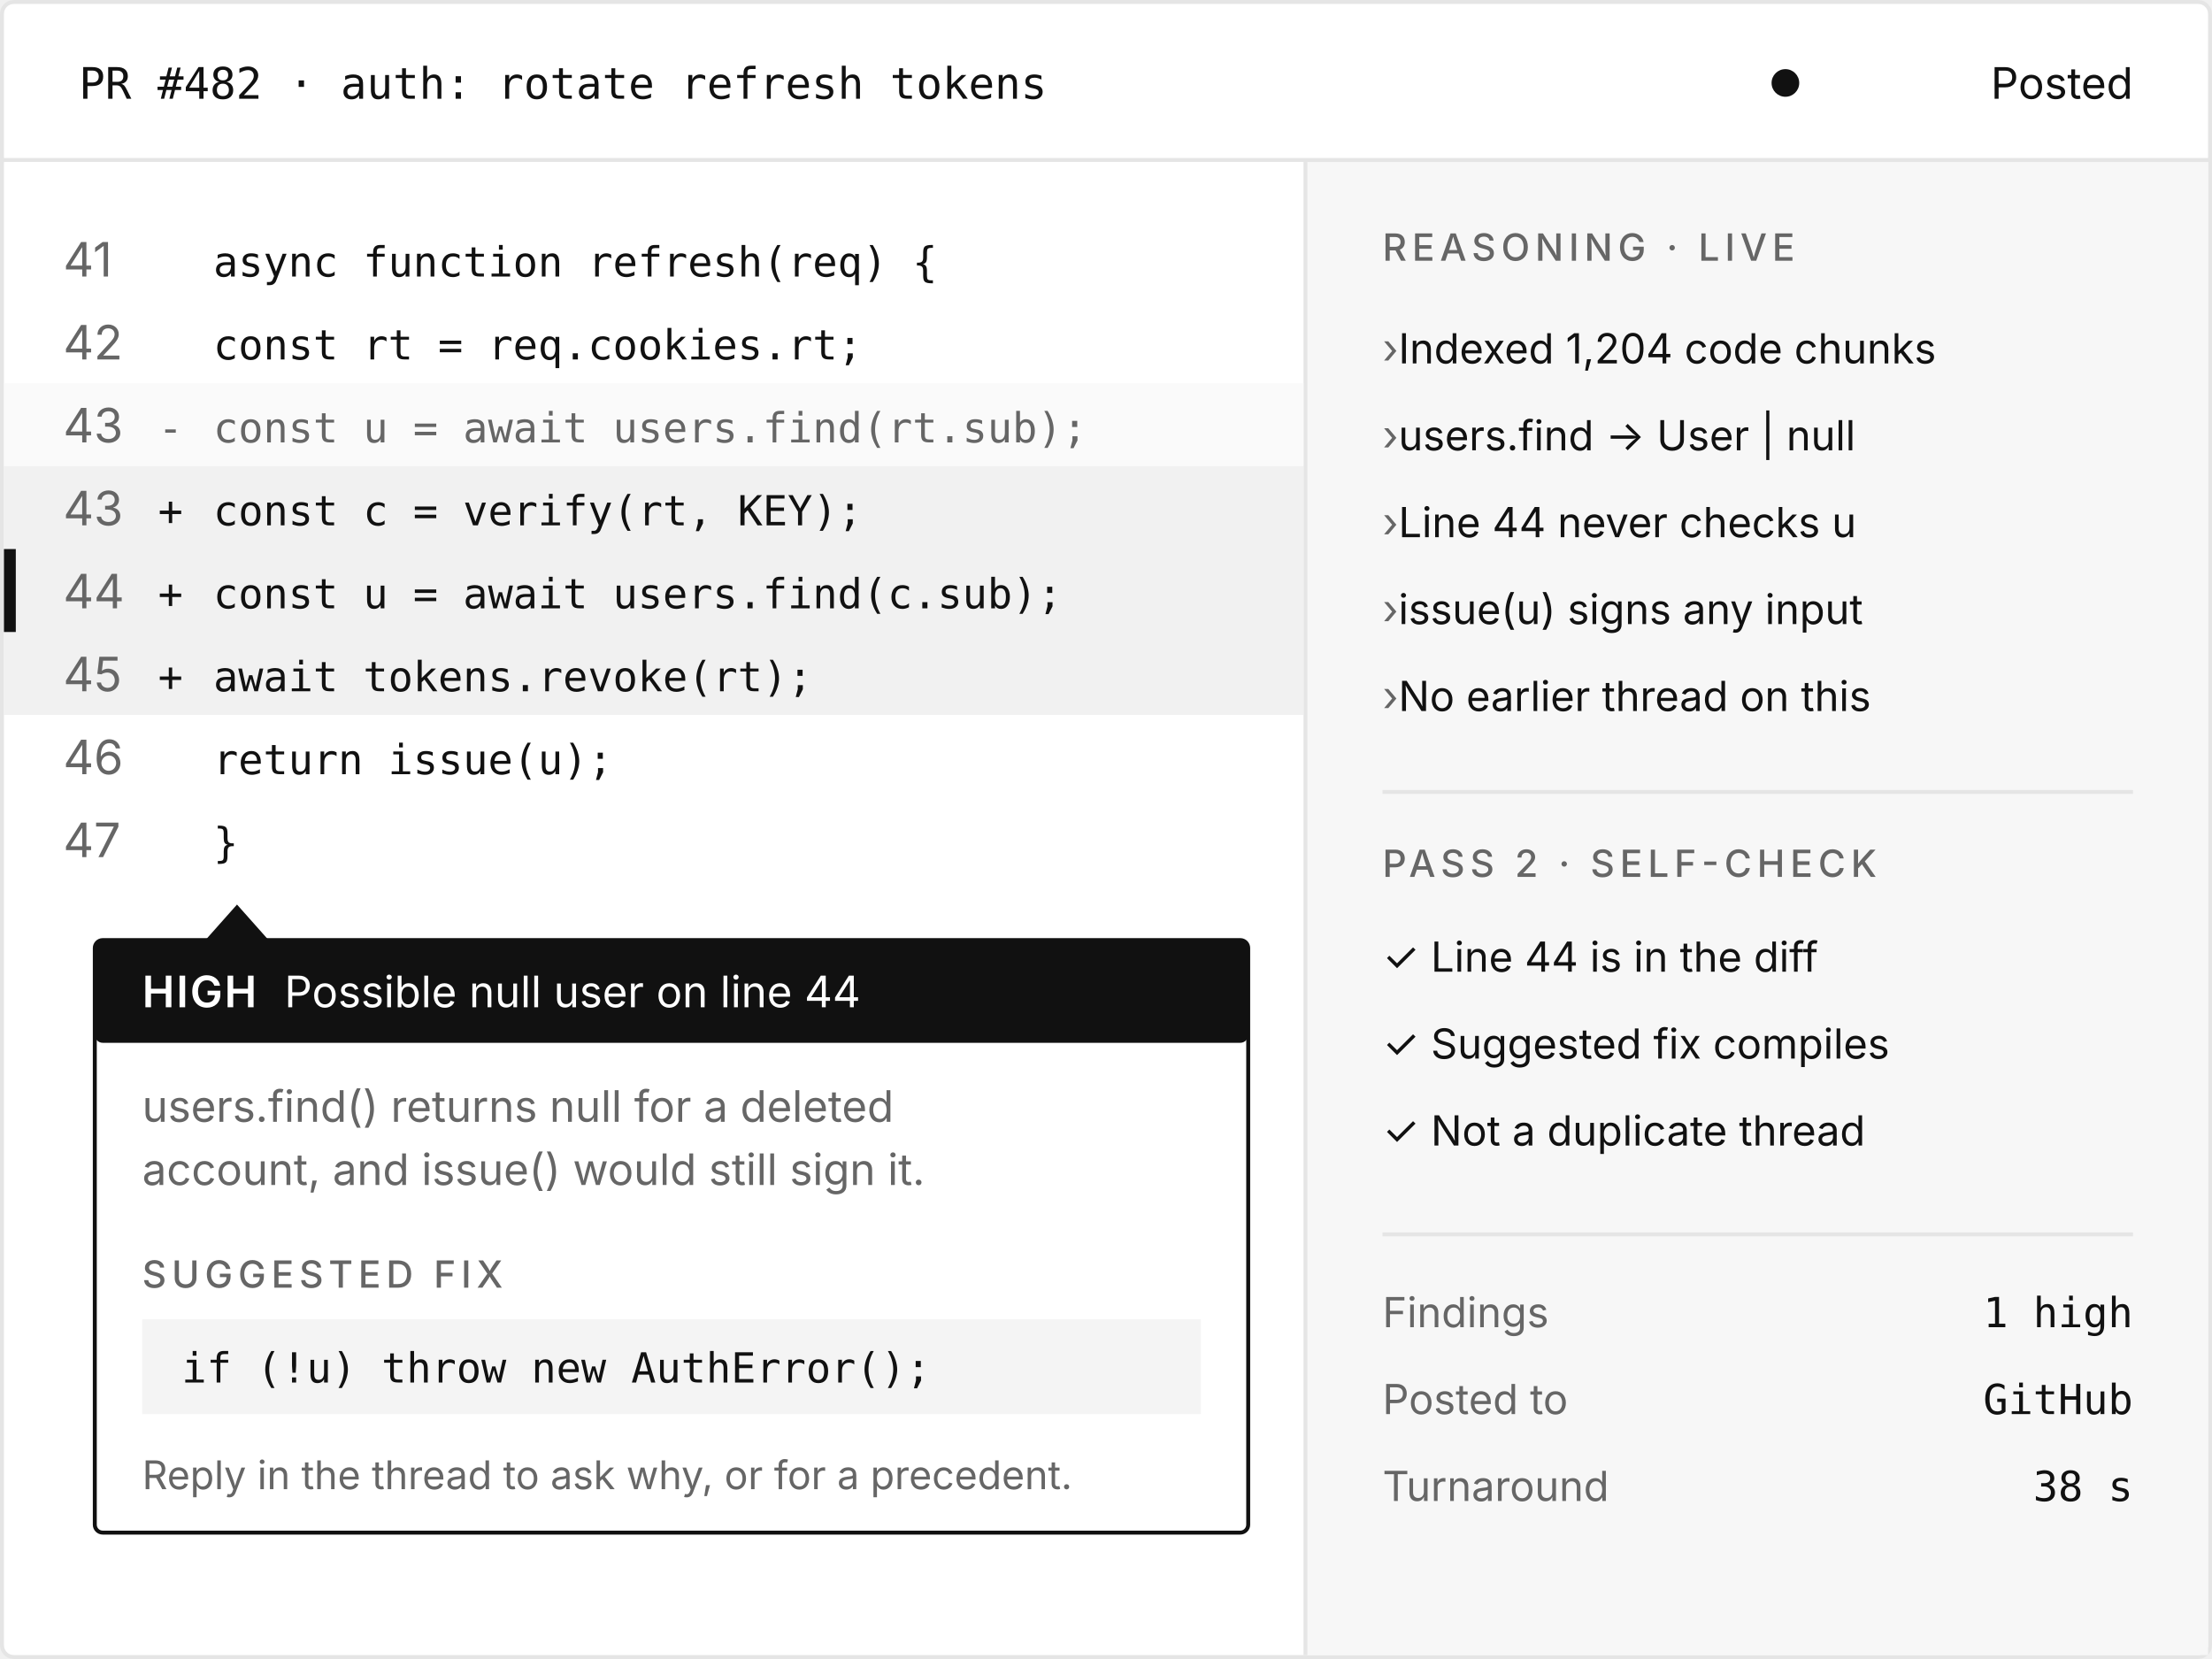
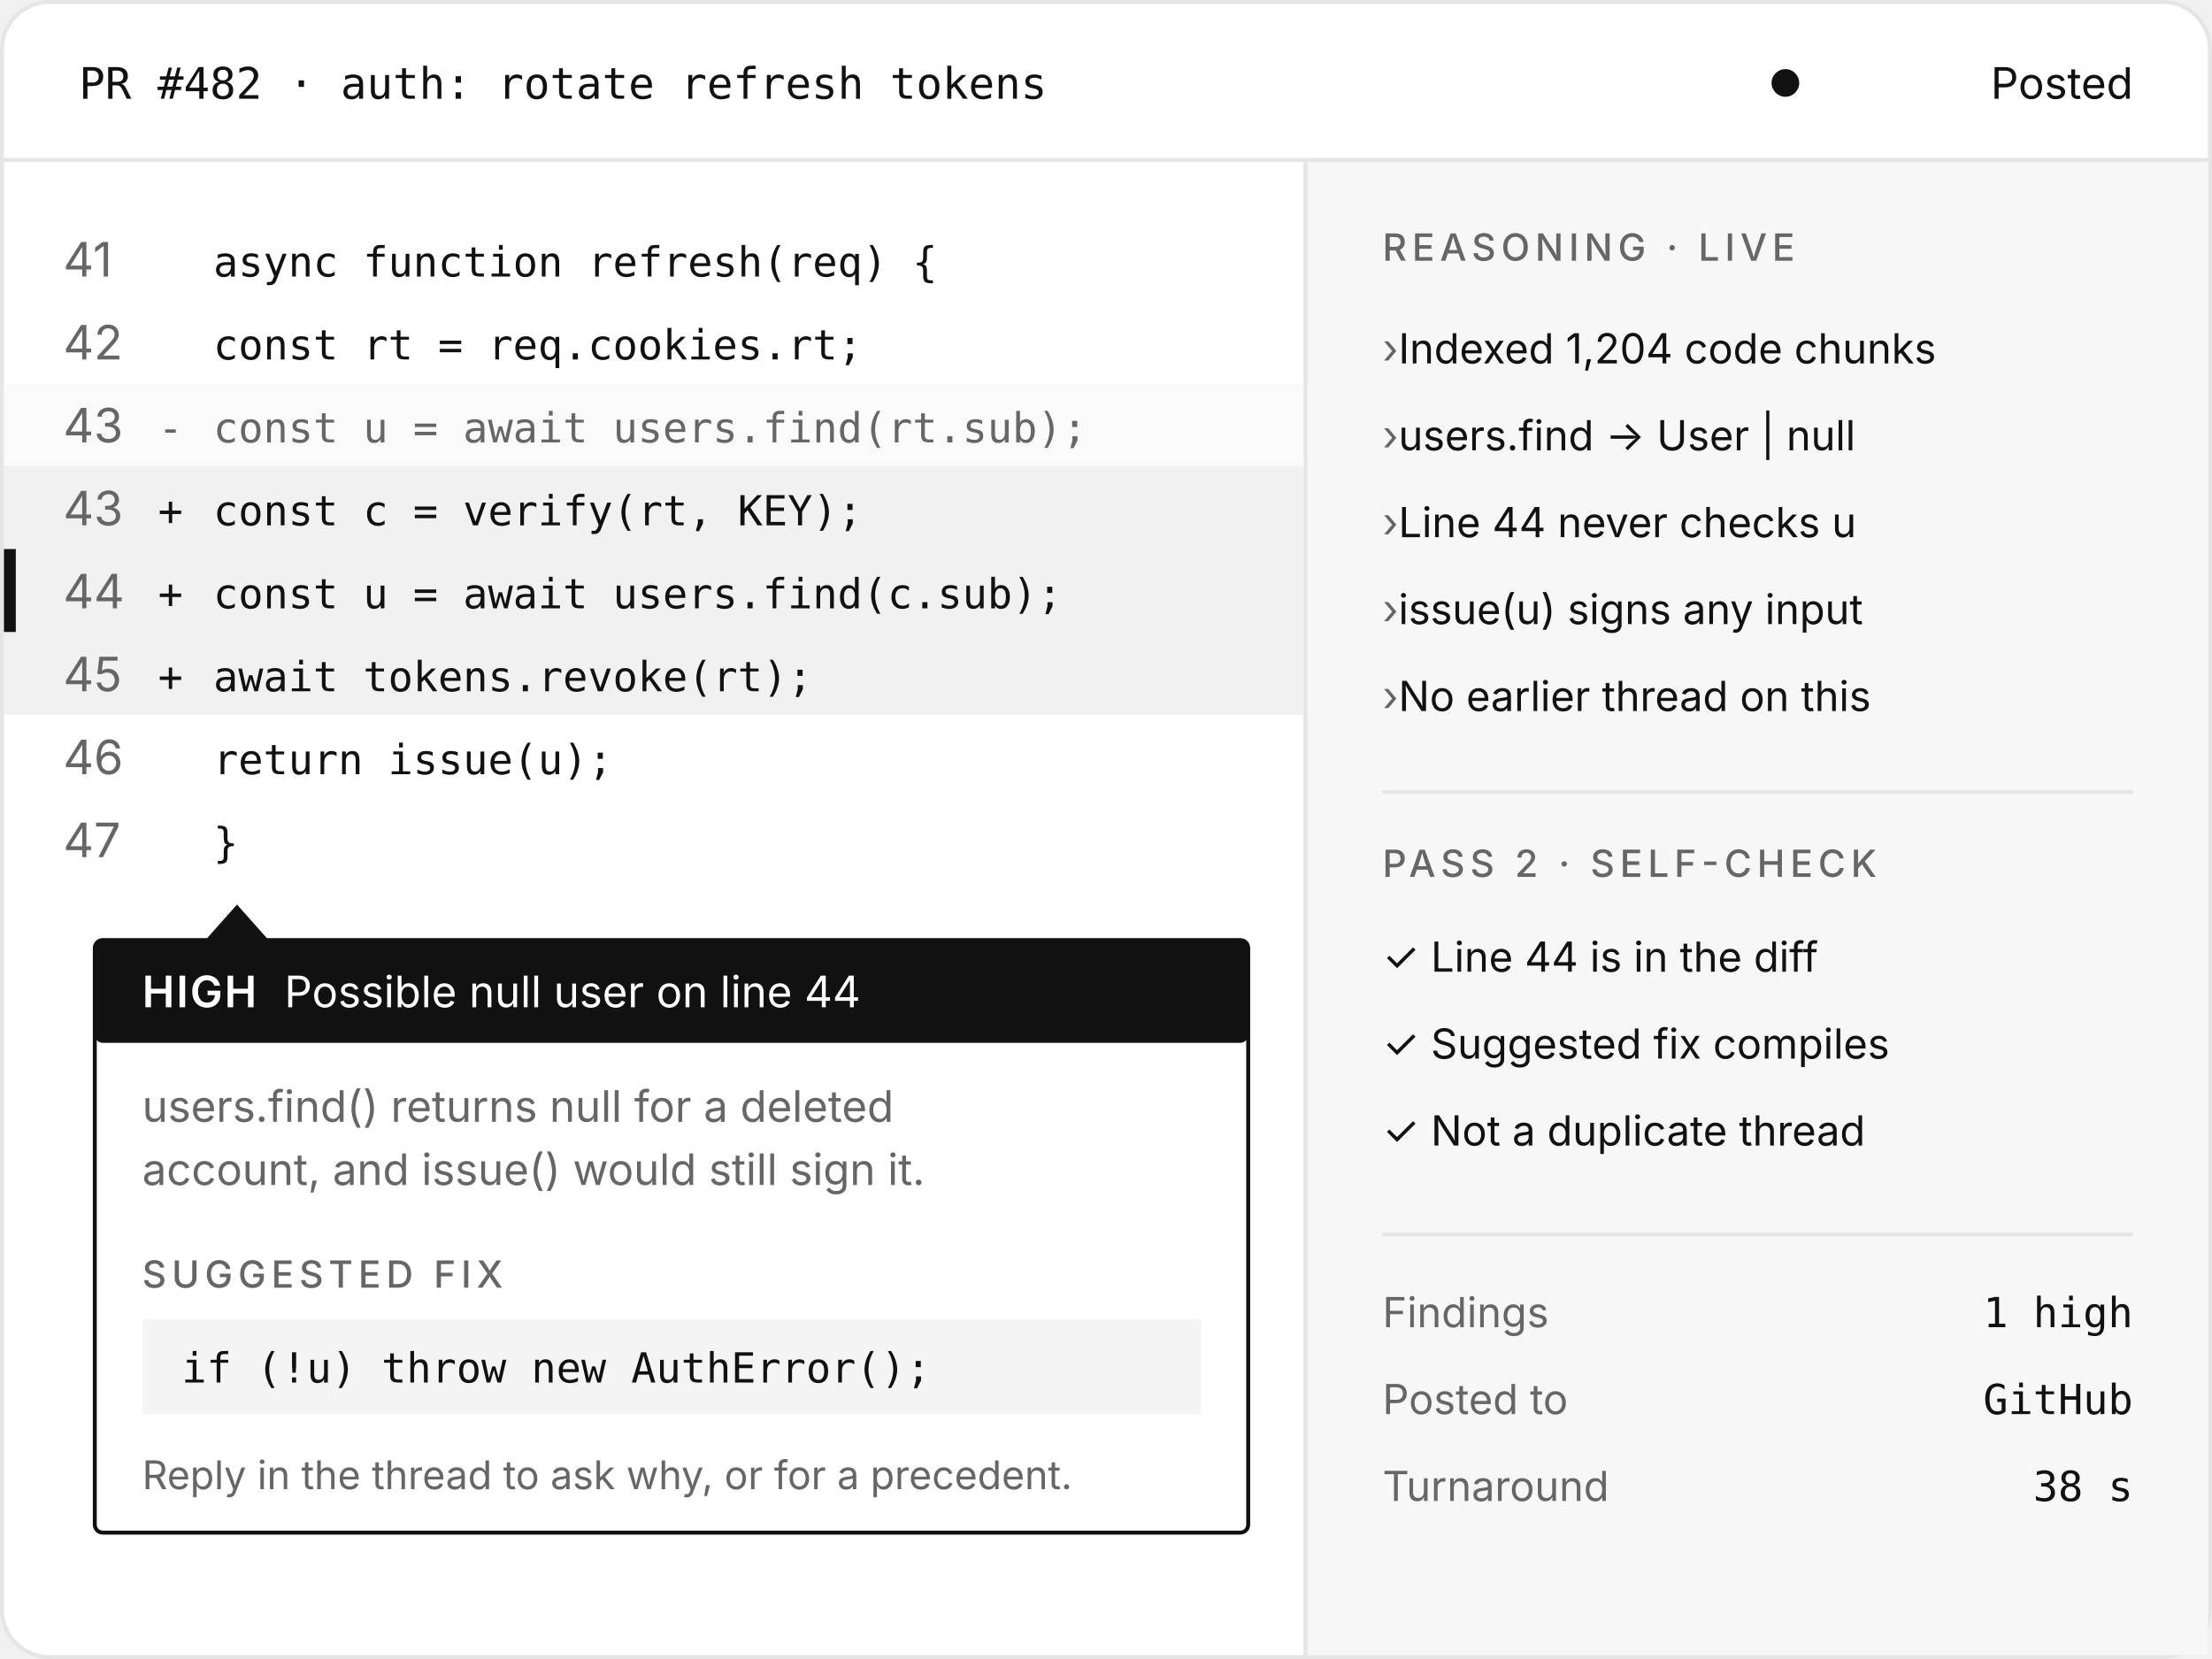
<svg xmlns="http://www.w3.org/2000/svg" viewBox="0 0 560 420" width="560" height="420" role="img" aria-labelledby="t d">
  <style>
text{font-family:Inter,'Segoe UI',system-ui,-apple-system,Helvetica,Arial,sans-serif;fill:#111;font-size:12px}
.mono{font-family:ui-monospace,'SF Mono',Consolas,Menlo,monospace}
.code{font-family:ui-monospace,'SF Mono',Consolas,Menlo,monospace;font-size:10.5px;white-space:pre}
.mid{fill:#666}
.lbl{font-size:9.5px;letter-spacing:.14em;fill:#666;font-weight:500}
.rs{font-size:10.5px}
.a{animation-duration:10s;animation-iteration-count:infinite;animation-timing-function:ease-in-out}
.mask{transform-box:fill-box;transform-origin:right center;transform:scaleX(0)}
@keyframes cur{0%{transform:translateY(0);opacity:1}30%{transform:translateY(147px);opacity:1}33%,100%{transform:translateY(147px);opacity:0}}
@keyframes k1{0%,4%{transform:scaleX(1)}8%,96%{transform:scaleX(0)}97%,100%{transform:scaleX(1)}}
@keyframes k2{0%,10%{transform:scaleX(1)}14%,96%{transform:scaleX(0)}97%,100%{transform:scaleX(1)}}
@keyframes k3{0%,16%{transform:scaleX(1)}20%,96%{transform:scaleX(0)}97%,100%{transform:scaleX(1)}}
@keyframes k4{0%,22%{transform:scaleX(1)}26%,96%{transform:scaleX(0)}97%,100%{transform:scaleX(1)}}
@keyframes k5{0%,28%{transform:scaleX(1)}32%,96%{transform:scaleX(0)}97%,100%{transform:scaleX(1)}}
@keyframes rst{0%,92%{opacity:1}95%,97%{opacity:0}100%{opacity:1}}
@keyframes v0{0%,37%{opacity:0}39%,92%{opacity:1}96%,100%{opacity:0}}
@keyframes v1{0%,41%{opacity:0}43%,92%{opacity:1}96%,100%{opacity:0}}
@keyframes v2{0%,45%{opacity:0}47%,92%{opacity:1}96%,100%{opacity:0}}
@keyframes v3{0%,49%{opacity:0}51%,92%{opacity:1}96%,100%{opacity:0}}
@keyframes bub{0%,55%{opacity:0;transform:translateY(10px)}59%,92%{opacity:1;transform:translateY(0)}96%,100%{opacity:0;transform:translateY(0)}}
@keyframes hi{0%,55%{opacity:0}58%,92%{opacity:1}96%,100%{opacity:0}}
@keyframes st{0%,61%{opacity:0}64%,92%{opacity:1}96%,100%{opacity:0}}
@keyframes s1{0%,36%{opacity:1}38%,97%{opacity:0}100%{opacity:1}}
@keyframes s2{0%,36%{opacity:0}38%,55%{opacity:1}57%,100%{opacity:0}}
@keyframes s3{0%,55%{opacity:0}57%,92%{opacity:1}96%,100%{opacity:0}}
@keyframes dot{0%,50%,100%{opacity:1}25%,75%{opacity:.25}}
.a{animation:none!important}
</style>
-   <rect x=".5" y=".5" width="559" height="419" rx="3" fill="#fff" stroke="#E5E5E5" />
+   <rect x=".5" y=".5" width="559" height="419" rx="12" fill="#fff" stroke="#E5E5E5" />
  <rect x="331" y="41" width="228" height="378" fill="#F7F7F7" />
  <line x1="0" y1="40.5" x2="560" y2="40.5" stroke="#E5E5E5" />
  <line x1="330.5" y1="41" x2="330.5" y2="419" stroke="#E5E5E5" />
  <text x="20" y="25" class="mono" style="font-size:11px">PR #482 · auth: rotate refresh tokens</text>
  <circle class="a" style="animation-name:dot;animation-duration:2s" cx="452" cy="21" r="3.5" fill="#111" />
  <text class="a" style="animation-name:s1;font-size:11px" x="540" y="25" text-anchor="end" opacity="0">Pass 1 · draft</text>
  <text class="a" style="animation-name:s2;font-size:11px" x="540" y="25" text-anchor="end" opacity="0">Pass 2 · validate</text>
  <text class="a" style="animation-name:s3;font-size:11px" x="540" y="25" text-anchor="end">Posted</text>
  <rect x="1" y="97" width="329" height="21" fill="#FAFAFA" />
  <rect x="1" y="118" width="329" height="63" fill="#F1F1F1" />
  <g class="code">
    <text x="16" y="70" class="mid">41</text>
    <text x="54" y="70" class="code">async function refresh(req) {</text>
    <text x="16" y="91" class="mid">42</text>
    <text x="54" y="91" class="code">  const rt = req.cookies.rt;</text>
    <text x="16" y="112" class="mid">43</text>
    <text x="40" y="112" class="code mid">-</text>
    <text x="54" y="112" class="code mid">  const u = await users.find(rt.sub);</text>
    <text x="16" y="133" class="mid">43</text>
    <text x="40" y="133" class="code">+</text>
    <text x="54" y="133" class="code">  const c = verify(rt, KEY);</text>
    <text x="16" y="154" class="mid">44</text>
    <text x="40" y="154" class="code">+</text>
    <text x="54" y="154" class="code">  const u = await users.find(c.sub);</text>
    <text x="16" y="175" class="mid">45</text>
    <text x="40" y="175" class="code">+</text>
    <text x="54" y="175" class="code">  await tokens.revoke(rt);</text>
    <text x="16" y="196" class="mid">46</text>
    <text x="54" y="196" class="code">  return issue(u);</text>
    <text x="16" y="217" class="mid">47</text>
    <text x="54" y="217" class="code">}</text>
  </g>
  <rect class="a" style="animation-name:cur;animation-timing-function:linear" x="1" y="55" width="329" height="21" fill="#111" fill-opacity=".07" opacity="0" />
  <rect class="a" style="animation-name:hi" x="1" y="139" width="3" height="21" fill="#111" />
  <g class="a" style="animation-name:bub">
    <path d="M52 238 L60 229 L68 238" fill="#111" />
    <rect x="24" y="238" width="292" height="150" rx="2" fill="#fff" stroke="#111" />
    <rect x="24" y="238" width="292" height="26" rx="2" fill="#111" />
    <text x="36" y="255" style="fill:#fff;font-size:11px;font-weight:600;letter-spacing:.04em">HIGH</text>
    <text x="72" y="255" style="fill:#fff;font-size:11px">Possible null user on line 44</text>
    <text x="36" y="284" class="mid" style="font-size:11px">users.find() returns null for a deleted</text>
    <text x="36" y="300" class="mid" style="font-size:11px">account, and issue() would still sign it.</text>
    <text x="36" y="326" class="lbl">SUGGESTED FIX</text>
    <rect x="36" y="334" width="268" height="24" fill="#F4F4F4" />
    <text x="46" y="350" class="code">if (!u) throw new AuthError();</text>
    <text x="36" y="377" class="mid" style="font-size:10px">Reply in the thread to ask why, or for a precedent.</text>
  </g>
  <text x="350" y="66" class="lbl">REASONING · LIVE</text>
  <g class="a" style="animation-name:rst">
    <text x="350" y="92" class="rs">
      <tspan class="mid">› </tspan>Indexed 1,204 code chunks</text>
    <text x="350" y="114" class="rs">
      <tspan class="mid">› </tspan>users.find → User | null</text>
    <text x="350" y="136" class="rs">
      <tspan class="mid">› </tspan>Line 44 never checks u</text>
    <text x="350" y="158" class="rs">
      <tspan class="mid">› </tspan>issue(u) signs any input</text>
    <text x="350" y="180" class="rs">
      <tspan class="mid">› </tspan>No earlier thread on this</text>
  </g>
  <g fill="#F7F7F7">
    <rect class="a mask" style="animation-name:k1" x="348" y="80" width="196" height="17" />
    <rect class="a mask" style="animation-name:k2" x="348" y="102" width="196" height="17" />
    <rect class="a mask" style="animation-name:k3" x="348" y="124" width="196" height="17" />
    <rect class="a mask" style="animation-name:k4" x="348" y="146" width="196" height="17" />
    <rect class="a mask" style="animation-name:k5" x="348" y="168" width="196" height="17" />
  </g>
  <g class="a" style="animation-name:v0">
    <line x1="350" y1="200.5" x2="540" y2="200.5" stroke="#E5E5E5" />
    <text x="350" y="222" class="lbl">PASS 2 · SELF-CHECK</text>
  </g>
  <g class="a rs" style="animation-name:v1">
    <text x="350" y="246" class="rs">✓  Line 44 is in the diff</text>
  </g>
  <g class="a rs" style="animation-name:v2">
    <text x="350" y="268" class="rs">✓  Suggested fix compiles</text>
  </g>
  <g class="a rs" style="animation-name:v3">
    <text x="350" y="290" class="rs">✓  Not a duplicate thread</text>
  </g>
  <g class="a" style="animation-name:st">
    <line x1="350" y1="312.5" x2="540" y2="312.5" stroke="#E5E5E5" />
    <text x="350" y="336" class="mid rs">Findings</text>
    <text x="540" y="336" class="mono rs" text-anchor="end">1 high</text>
    <text x="350" y="358" class="mid rs">Posted to</text>
    <text x="540" y="358" class="mono rs" text-anchor="end">GitHub</text>
    <text x="350" y="380" class="mid rs">Turnaround</text>
    <text x="540" y="380" class="mono rs" text-anchor="end">38 s</text>
  </g>
</svg>
